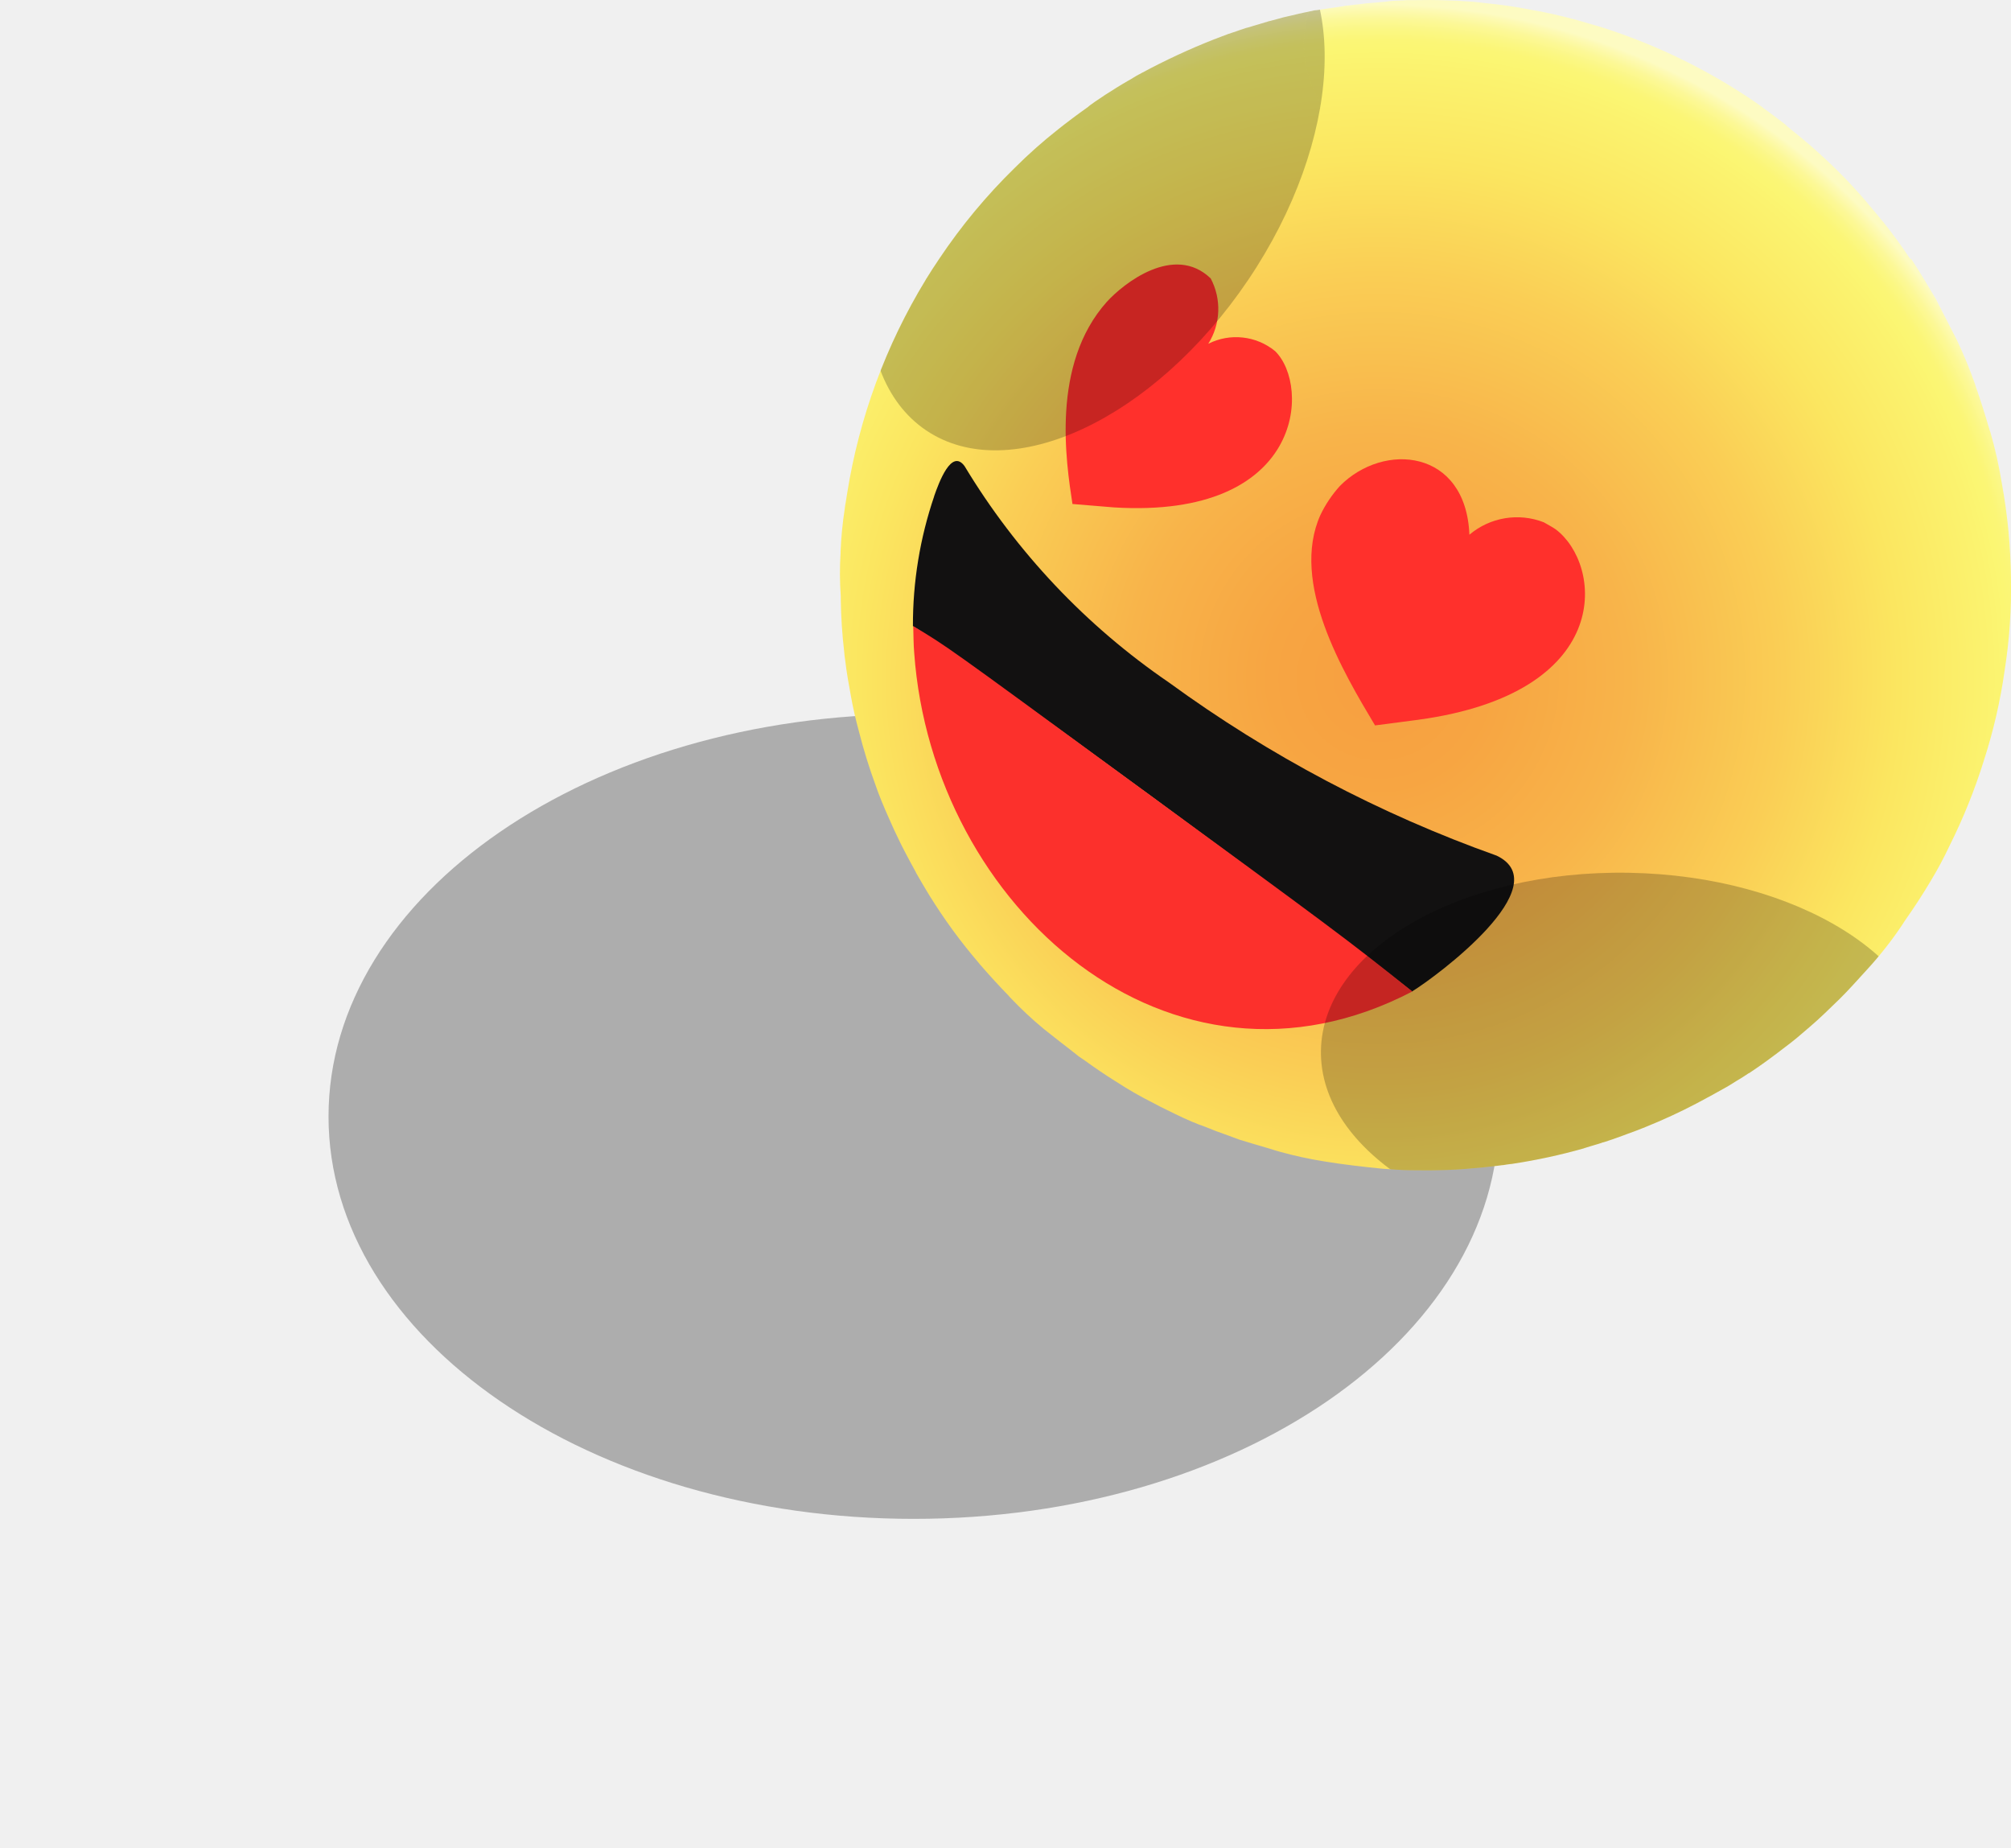
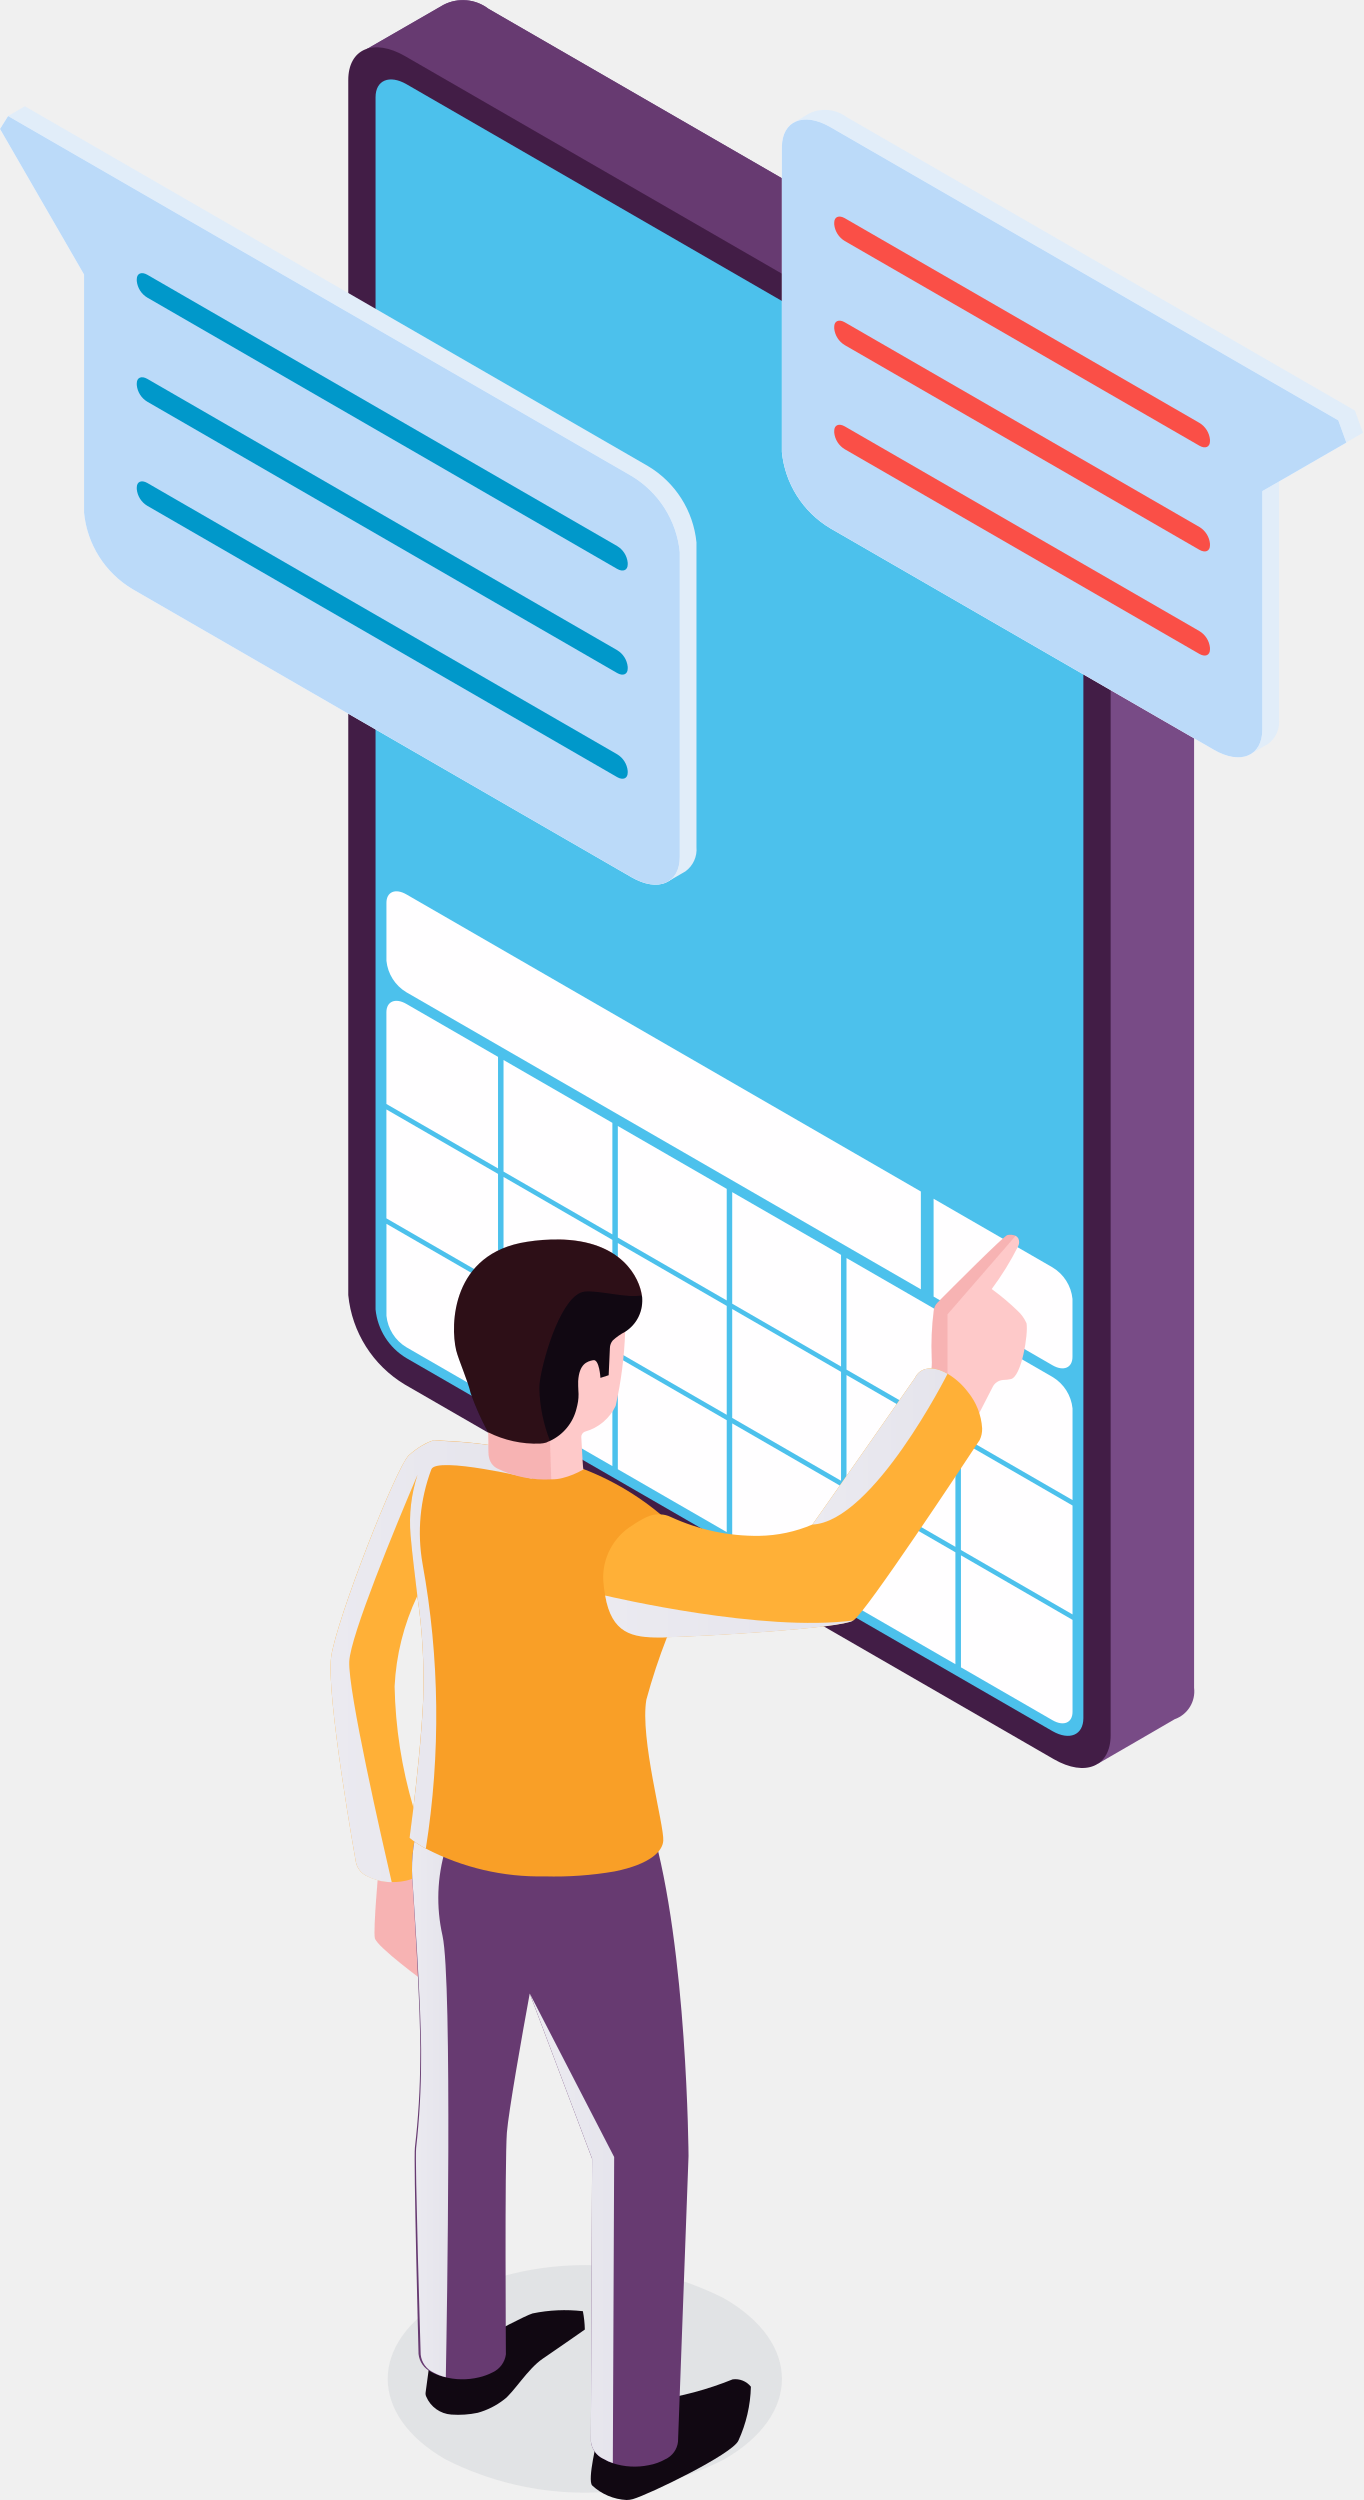
- <svg xmlns="http://www.w3.org/2000/svg" xmlns:xlink="http://www.w3.org/1999/xlink" width="82.478" height="75.758" viewBox="0 0 82.478 75.758">
+ <svg xmlns="http://www.w3.org/2000/svg" xmlns:xlink="http://www.w3.org/1999/xlink" width="69.924" height="128.243" viewBox="0 0 69.924 128.243">
  <defs>
-     <radialGradient id="radial-gradient" cx="0.471" cy="0.58" r="0.575" gradientTransform="matrix(-0.999, -0.004, -0.004, 1, 0.933, 0.001)" gradientUnits="objectBoundingBox">
-       <stop offset="0" stop-color="#f79f40" />
-       <stop offset="0.163" stop-color="#f7a542" />
-       <stop offset="0.371" stop-color="#f8b44a" />
-       <stop offset="0.601" stop-color="#face55" />
-       <stop offset="0.771" stop-color="#fbe660" />
-       <stop offset="0.91" stop-color="#fbf36f" />
-       <stop offset="0.932" stop-color="#fbf672" />
-       <stop offset="0.947" stop-color="#fbf676" />
-       <stop offset="0.962" stop-color="#fbf783" />
-       <stop offset="0.978" stop-color="#fcf897" />
-       <stop offset="0.994" stop-color="#fdfab4" />
-       <stop offset="1" stop-color="#fdfbc2" />
-     </radialGradient>
-     <clipPath id="clip-path">
-       <path id="Trazado_116496" data-name="Trazado 116496" d="M52.65,29.84v-.06c0-.11-.03-.77-.15-1.75-.01-.09-.02-.17-.03-.26-.02-.12-.04-.25-.06-.38a23.894,23.894,0,0,0-3.15-8.77c0-.01-.01-.01-.01-.02-.17-.29-.35-.57-.54-.85h0a23.353,23.353,0,0,0-3.06-3.74,20.449,20.449,0,0,0-1.77-1.6c-.39-.32-.78-.62-1.19-.91a.265.265,0,0,1-.06-.05l-.05-.04-.21-.15c-.26-.18-.55-.37-.86-.57h0c-.01-.01-.02-.01-.03-.02-.15-.09-.3-.19-.47-.28-.07-.04-.15-.09-.22-.13s-.12-.07-.19-.11a1.092,1.092,0,0,0-.15-.08,25.413,25.413,0,0,0-2.93-1.4c-.26-.11-.47-.18-.58-.23l-.18-.07-.18-.07c-.01,0-.02-.01-.03-.01l-.04-.01-.3-.1-.04-.01c-.01,0-.03-.01-.04-.01l-.2-.07a2.759,2.759,0,0,0-.27-.08l-.23-.07c-.04-.01-.09-.03-.13-.04-.01,0-.03-.01-.04-.01s-.03-.01-.05-.01a.636.636,0,0,1-.07-.02l-.26-.07-.22-.06c-.07-.02-.14-.03-.21-.05h-.01l-.13-.03-.25-.06-.18-.04a2.049,2.049,0,0,0-.24-.05c-.01,0-.03-.01-.04-.01-.06-.01-.12-.03-.18-.04l-.11-.02-.13-.03h-.02l-.04-.01c-.02,0-.05-.01-.07-.01a1.766,1.766,0,0,1-.2-.04.6.6,0,0,0-.12-.02h0a2.068,2.068,0,0,1-.22-.04l-.19-.03c-.03-.01-.07-.01-.11-.02a.985.985,0,0,0-.17-.02,1,1,0,0,0-.16-.02l-.27-.03-.25-.03c-.03,0-.05-.01-.08-.01h-.02a1.641,1.641,0,0,0-.23-.02l-.34-.03c-.08-.01-.16-.01-.23-.02-.09-.01-.17-.01-.26-.02s-.18-.01-.27-.02A.97.97,0,0,1,29.76,7h-.37c-.48-.01-.96-.01-1.45,0-.11,0-.21,0-.31.01s-.22.01-.32.02c-.07,0-.13.01-.19.01-.16.01-.31.02-.46.04-.05,0-.11.01-.16.01-.22.02-.43.04-.64.07-.1.01-.2.02-.3.04h-.01c-.02,0-.04.01-.06.01q-.24.03-.45.06c-.11.02-.23.04-.34.05-.26.04-.47.08-.61.11-.7.14-1.38.3-2.06.5-.41.11-.77.22-1.21.38a24.021,24.021,0,0,0-5.31,2.61h0c-.17.11-.33.22-.49.33a.265.265,0,0,0-.06.05c-.28.2-.56.4-.84.61a.423.423,0,0,1-.07.05l-.02.02-.02.02c-.01.01-.02.02-.03.02s-.02.01-.03.02c-.08.06-.15.12-.23.18-.15.12-.3.24-.44.36-.08.07-.16.13-.24.2-.16.14-.32.27-.46.4l-.02.02-.02.02c-.03.03-.07.06-.1.09-.75.69-1.21,1.19-1.24,1.22-.23.25-.46.51-.69.77-.16.19-.33.38-.5.59-.01.01-.02.03-.04.04l-.03.03c-.34.42-.69.89-1.08,1.46l-.01.01-.01.01c-.01.01-.01.02-.02.02-.18.26-.36.55-.54.86-.16.26-.32.52-.46.75l-.46.88c-.15.29-.29.56-.42.82a16.758,16.758,0,0,0-.76,1.82h0v.01c-.22.6-.42,1.23-.6,1.84l-.01.02a.037.037,0,0,1-.01.03,17.968,17.968,0,0,0-.5,2.13,23.506,23.506,0,0,0-.17,7.66,22.794,22.794,0,0,0,.82,3.68,23.944,23.944,0,0,0,1.38,3.51,15.311,15.311,0,0,0,.75,1.42c.32.56.68,1.11,1.06,1.66.04.07.09.13.13.2a16,16,0,0,0,1.39,1.8c.34.37.78.88,1.14,1.24s.83.82,1.22,1.15h0c.42.37.6.53.99.83q.72.585,1.47,1.08h.01c.16.11.32.22.49.32.19.12.38.24.55.34.09.05.22.13.36.21a.573.573,0,0,1,.07.04c.15.09.33.18.52.29.04.02.09.05.13.07a22.789,22.789,0,0,0,2.12,1c.18.07.42.17.7.28l.24.09.42.15.3.1.11.03c.01,0,.01,0,.02.01l.16.05a2.759,2.759,0,0,0,.27.08l.26.08c.01,0,.02,0,.02.01a22.1,22.1,0,0,0,2.96.66l.09.01c.08.01.17.03.27.04h.03l.23.03.53.06c.24.03.56.05.79.07s.49.03.74.04h.02c.13.01.25.01.37.01.33.01.77,0,1.1.01s.79-.03,1.13-.05c.72-.06,1.68-.17,2.39-.28a18.747,18.747,0,0,0,1.84-.38c.14-.04.28-.08.43-.12.43-.12.87-.25,1.24-.36l.43-.16c.35-.12.69-.25,1.03-.38l.17-.06c.4-.15.89-.38,1.32-.59.19-.09.37-.18.55-.28a15.71,15.71,0,0,0,1.56-.88c.02-.01.03-.02.05-.03.41-.26.82-.52,1.22-.81.09-.06.18-.12.26-.17l.44-.34c.12-.09.23-.18.35-.27l.66-.52a14.289,14.289,0,0,0,1.37-1.26l.03-.03.07-.07c.35-.35.74-.77,1.2-1.29a.138.138,0,0,0,.03-.04h0a20.958,20.958,0,0,0,2.02-2.71c.01-.01.01-.02.02-.03.19-.3.38-.61.57-.95v-.01h0c.08-.14.16-.29.24-.44.11-.2.22-.41.31-.59l.09-.18c.16-.32.31-.65.47-.99.21-.47.41-.94.56-1.36h0c.26-.7.5-1.44.71-2.23.13-.48.25-.96.33-1.41.1-.48.18-.98.25-1.5.02-.12.03-.23.05-.34.08-.69.14-1.41.16-2.14v-.13C52.68,31.04,52.68,30.45,52.65,29.84Z" transform="translate(-4.654 -6.992)" />
-     </clipPath>
-     <linearGradient id="linear-gradient" x1="-0.166" y1="-323.933" x2="-1.166" y2="-323.933" gradientUnits="objectBoundingBox">
-       <stop offset="0" stop-color="#19b79c" />
-       <stop offset="0.405" stop-color="#1dbb9e" />
-       <stop offset="0.825" stop-color="#2ac8a3" />
-       <stop offset="0.997" stop-color="#31cfa6" />
+     <linearGradient id="linear-gradient" y1="0.5" x2="1" y2="0.5" gradientUnits="objectBoundingBox">
+       <stop offset="0.005" stop-color="#ebeaf0" />
+       <stop offset="0.989" stop-color="#e5e4ec" />
    </linearGradient>
-     <linearGradient id="linear-gradient-2" x1="-2.106" y1="-363.238" x2="-3.08" y2="-363.238" xlink:href="#linear-gradient" />
-     <clipPath id="clip-path-2">
-       <path id="Trazado_116504" data-name="Trazado 116504" d="M4.652,29.65v-.06a15.757,15.757,0,0,1,.17-1.74,2.335,2.335,0,0,1,.04-.26c.02-.12.04-.25.06-.38a24.088,24.088,0,0,1,3.22-8.75c0-.01.01-.01.01-.02.18-.29.36-.57.55-.85h0a23.39,23.39,0,0,1,3.09-3.72,20.134,20.134,0,0,1,1.78-1.58q.585-.465,1.2-.9a.265.265,0,0,0,.06-.05l.05-.04.21-.15c.26-.18.55-.37.86-.56h0c.01-.01.02-.01.03-.02.15-.09.31-.19.47-.28a2.53,2.53,0,0,0,.22-.13c.06-.04.12-.07.19-.11.05-.03.1-.05.15-.08a27.308,27.308,0,0,1,2.95-1.37c.26-.1.47-.18.58-.22l.18-.06.18-.06c.01,0,.02-.01.03-.01l.05-.02.3-.1.04-.01c.01,0,.03-.01.04-.01l.2-.06c.08-.02.19-.06.27-.08l.23-.07a.647.647,0,0,0,.13-.04c.01,0,.03-.01.04-.01s.03-.01.05-.01a.637.637,0,0,0,.07-.02l.26-.07.22-.06c.07-.02.14-.03.21-.05h.01l.13-.03c.08-.02.18-.04.25-.06l.18-.04c.08-.02.16-.03.24-.05.01,0,.03-.01.04-.01a1.163,1.163,0,0,0,.18-.04l.11-.01.13-.02h.02l.04-.01c.02,0,.05-.01.07-.01l.2-.03c.04-.01.09-.01.13-.02h0l.22-.03.19-.03a.516.516,0,0,0,.11-.02.985.985,0,0,1,.17-.02c.06-.01.11-.01.16-.02l.27-.03.25-.03c.03,0,.05-.01.08-.01h.02c.07-.01.15-.01.23-.02l.34-.03c.08-.01.16-.01.23-.02a1.569,1.569,0,0,1,.24-.03,2.437,2.437,0,0,1,.27-.01.86.86,0,0,1,.16-.01l.15-.01h.24c.49-.01.97-.01,1.45.01.11,0,.21.01.31.01s.22.01.32.02c.07,0,.13.01.19.01.16.01.31.02.46.04.05.01.11.01.16.02.22.02.43.05.64.07.1.01.2.03.3.04h.01c.02,0,.04.01.06.01.16.02.31.05.45.07l.34.06c.26.05.47.09.6.11.69.14,1.38.31,2.06.52.41.11.76.23,1.21.39a24.178,24.178,0,0,1,5.28,2.65h0c.16.11.33.22.49.34a.265.265,0,0,1,.06.05c.28.2.56.41.83.62a.424.424,0,0,0,.07.05l.02.02.02.02.03.03c.01.01.02.01.02.02.08.06.15.12.22.18.15.12.3.24.44.36.08.07.16.14.24.2.16.14.31.28.46.41l.02.02.02.02c.03.03.07.06.1.09.75.69,1.2,1.2,1.23,1.23.23.25.46.51.68.78.16.19.32.38.49.59.01.01.02.03.04.04l.02.03c.33.42.69.89,1.07,1.47l.04.01.01.01c.01.01.01.02.02.02.17.26.36.56.54.86.16.26.31.53.45.75l.45.88c.15.29.29.56.42.82a18.431,18.431,0,0,1,.75,1.83h0v.01c.21.6.41,1.23.59,1.85l.01.02a.037.037,0,0,0,.01.03,17.59,17.59,0,0,1,.48,2.14,22.71,22.71,0,0,1,.37,3.87,21.465,21.465,0,0,1-.26,3.8,21.96,21.96,0,0,1-.85,3.68,23.286,23.286,0,0,1-1.41,3.5,15.244,15.244,0,0,1-.76,1.42c-.33.56-.69,1.11-1.07,1.65-.04.07-.09.13-.13.2a15.2,15.2,0,0,1-1.41,1.79c-.34.37-.79.88-1.15,1.23s-.84.82-1.22,1.14h0c-.43.37-.6.52-1,.82-.49.38-.98.74-1.48,1.07H41.9c-.16.11-.32.21-.49.31-.19.12-.38.24-.55.33-.09.05-.22.12-.36.2a.574.574,0,0,0-.07.04c-.15.08-.33.18-.52.28-.04.02-.09.05-.13.07a23.108,23.108,0,0,1-2.12.98c-.18.07-.42.17-.71.27l-.24.09-.42.15-.3.1-.11.03c-.01,0-.01,0-.02.01l-.16.05c-.08.02-.19.06-.27.08l-.26.08c-.01,0-.02,0-.02.01a23.962,23.962,0,0,1-2.96.64l-.09.01c-.08.01-.17.02-.27.04H31.8l-.23.03-.53.06c-.24.02-.56.05-.79.07s-.49.03-.74.04h-.02c-.13,0-.25.01-.37.01-.33.01-.77,0-1.1,0s-.79-.04-1.13-.06c-.72-.07-1.68-.18-2.39-.3a16.281,16.281,0,0,1-1.84-.4c-.14-.04-.28-.08-.43-.13-.43-.12-.87-.26-1.24-.37l-.43-.16c-.35-.12-.69-.25-1.03-.39l-.17-.06c-.4-.15-.88-.38-1.32-.6-.19-.09-.37-.18-.55-.28a15.612,15.612,0,0,1-1.55-.89.219.219,0,0,0-.05-.03c-.41-.26-.81-.53-1.21-.82-.09-.06-.17-.12-.25-.17L14,49.97c-.12-.09-.23-.18-.35-.27l-.66-.52a15.233,15.233,0,0,1-1.36-1.27l-.03-.03-.06-.07c-.34-.35-.74-.78-1.19-1.3a.138.138,0,0,1-.03-.04h0a21.889,21.889,0,0,1-2-2.73c-.01-.01-.01-.02-.02-.03-.18-.3-.37-.61-.56-.95v-.01h0c-.08-.14-.16-.29-.24-.44-.11-.21-.22-.41-.31-.59l-.09-.18c-.16-.32-.31-.65-.46-.99-.21-.47-.41-.95-.55-1.36h0a22.441,22.441,0,0,1-.69-2.23c-.13-.48-.24-.96-.32-1.41-.09-.49-.18-.98-.24-1.5-.02-.12-.03-.23-.04-.34a21.166,21.166,0,0,1-.14-2.14v-.13A13.347,13.347,0,0,1,4.652,29.65Z" transform="translate(-4.627 -6.983)" fill="url(#radial-gradient)" />
-     </clipPath>
+     <linearGradient id="linear-gradient-2" x1="0" y1="0.5" x2="1" y2="0.5" xlink:href="#linear-gradient" />
+     <linearGradient id="linear-gradient-3" x1="0" y1="0.5" x2="1" y2="0.5" xlink:href="#linear-gradient" />
+     <linearGradient id="linear-gradient-4" x1="0" y1="0.499" x2="1" y2="0.499" xlink:href="#linear-gradient" />
+     <linearGradient id="linear-gradient-5" x1="0.114" y1="0.502" x2="1.123" y2="0.502" xlink:href="#linear-gradient" />
  </defs>
-   <g id="Grupo_157926" data-name="Grupo 157926" transform="translate(13.474)">
-     <ellipse id="Elipse_4737" data-name="Elipse 4737" cx="24" cy="16.5" rx="24" ry="16.5" transform="translate(0 29.284)" fill="#0b0b0b" opacity="0.292" style="mix-blend-mode: multiply;isolation: isolate" />
-     <path id="Trazado_116493" data-name="Trazado 116493" d="M4.652,29.65v-.06a15.757,15.757,0,0,1,.17-1.74,2.335,2.335,0,0,1,.04-.26c.02-.12.04-.25.06-.38a24.088,24.088,0,0,1,3.22-8.75c0-.01.01-.01.01-.02.18-.29.36-.57.55-.85h0a23.39,23.39,0,0,1,3.09-3.72,20.134,20.134,0,0,1,1.78-1.58q.585-.465,1.2-.9a.265.265,0,0,0,.06-.05l.05-.04.21-.15c.26-.18.55-.37.86-.56h0c.01-.01.02-.01.03-.02.15-.09.31-.19.47-.28a2.53,2.53,0,0,0,.22-.13c.06-.04.12-.07.19-.11.05-.03.1-.05.15-.08a27.308,27.308,0,0,1,2.95-1.37c.26-.1.47-.18.58-.22l.18-.06.18-.06c.01,0,.02-.01.03-.01l.05-.02.3-.1.04-.01c.01,0,.03-.01.04-.01l.2-.06c.08-.02.19-.06.27-.08l.23-.07a.647.647,0,0,0,.13-.04c.01,0,.03-.01.04-.01s.03-.01.05-.01a.637.637,0,0,0,.07-.02l.26-.07.22-.06c.07-.02.14-.03.21-.05h.01l.13-.03c.08-.02.18-.04.25-.06l.18-.04c.08-.02.16-.03.24-.05.01,0,.03-.01.04-.01a1.163,1.163,0,0,0,.18-.04l.11-.01.13-.02h.02l.04-.01c.02,0,.05-.01.07-.01l.2-.03c.04-.01.09-.01.13-.02h0l.22-.03.19-.03a.516.516,0,0,0,.11-.02.985.985,0,0,1,.17-.02c.06-.01.11-.01.16-.02l.27-.03.25-.03c.03,0,.05-.01.08-.01h.02c.07-.01.15-.01.23-.02l.34-.03c.08-.01.16-.01.23-.02a1.569,1.569,0,0,1,.24-.03,2.437,2.437,0,0,1,.27-.01.86.86,0,0,1,.16-.01l.15-.01h.24c.49-.01.97-.01,1.45.01.11,0,.21.01.31.01s.22.01.32.02c.07,0,.13.01.19.01.16.01.31.02.46.04.05.01.11.01.16.02.22.02.43.05.64.07.1.01.2.03.3.04h.01c.02,0,.04.01.06.01.16.02.31.05.45.07l.34.06c.26.05.47.09.6.11.69.14,1.38.31,2.06.52.41.11.76.23,1.21.39a24.178,24.178,0,0,1,5.28,2.65h0c.16.11.33.22.49.34a.265.265,0,0,1,.06.05c.28.2.56.41.83.62a.424.424,0,0,0,.07.05l.02.02.02.02.03.03c.01.01.02.01.02.02.08.06.15.12.22.18.15.12.3.24.44.36.08.07.16.14.24.2.16.14.31.28.46.41l.02.02.02.02c.03.03.07.06.1.09.75.69,1.2,1.2,1.23,1.23.23.25.46.51.68.78.16.19.32.38.49.59.01.01.02.03.04.04l.02.03c.33.42.69.89,1.07,1.47l.04.01.01.01c.01.01.01.02.02.02.17.26.36.56.54.86.16.26.31.53.45.75l.45.88c.15.29.29.56.42.82a18.431,18.431,0,0,1,.75,1.83h0v.01c.21.6.41,1.23.59,1.85l.01.02a.037.037,0,0,0,.01.03,17.59,17.59,0,0,1,.48,2.14,22.71,22.71,0,0,1,.37,3.87,21.465,21.465,0,0,1-.26,3.8,21.96,21.96,0,0,1-.85,3.68,23.286,23.286,0,0,1-1.41,3.5,15.244,15.244,0,0,1-.76,1.42c-.33.56-.69,1.11-1.07,1.65-.04.07-.09.13-.13.2a15.2,15.2,0,0,1-1.41,1.79c-.34.37-.79.88-1.15,1.23s-.84.82-1.22,1.14h0c-.43.37-.6.52-1,.82-.49.38-.98.74-1.48,1.07H41.9c-.16.11-.32.21-.49.31-.19.12-.38.24-.55.33-.09.05-.22.12-.36.2a.574.574,0,0,0-.07.04c-.15.08-.33.18-.52.28-.04.02-.09.05-.13.07a23.108,23.108,0,0,1-2.12.98c-.18.07-.42.17-.71.27l-.24.09-.42.15-.3.1-.11.03c-.01,0-.01,0-.02.01l-.16.05c-.08.02-.19.06-.27.08l-.26.08c-.01,0-.02,0-.02.01a23.962,23.962,0,0,1-2.96.64l-.09.01c-.08.01-.17.02-.27.04H31.8l-.23.03-.53.06c-.24.02-.56.05-.79.07s-.49.03-.74.04h-.02c-.13,0-.25.01-.37.01-.33.01-.77,0-1.1,0s-.79-.04-1.13-.06c-.72-.07-1.68-.18-2.39-.3a16.281,16.281,0,0,1-1.84-.4c-.14-.04-.28-.08-.43-.13-.43-.12-.87-.26-1.24-.37l-.43-.16c-.35-.12-.69-.25-1.03-.39l-.17-.06c-.4-.15-.88-.38-1.32-.6-.19-.09-.37-.18-.55-.28a15.612,15.612,0,0,1-1.55-.89.219.219,0,0,0-.05-.03c-.41-.26-.81-.53-1.21-.82-.09-.06-.17-.12-.25-.17L14,49.97c-.12-.09-.23-.18-.35-.27l-.66-.52a15.233,15.233,0,0,1-1.36-1.27l-.03-.03-.06-.07c-.34-.35-.74-.78-1.19-1.3a.138.138,0,0,1-.03-.04h0a21.889,21.889,0,0,1-2-2.73c-.01-.01-.01-.02-.02-.03-.18-.3-.37-.61-.56-.95v-.01h0c-.08-.14-.16-.29-.24-.44-.11-.21-.22-.41-.31-.59l-.09-.18c-.16-.32-.31-.65-.46-.99-.21-.47-.41-.95-.55-1.36h0a22.441,22.441,0,0,1-.69-2.23c-.13-.48-.24-.96-.32-1.41-.09-.49-.18-.98-.24-1.5-.02-.12-.03-.23-.04-.34a21.166,21.166,0,0,1-.14-2.14v-.13A13.347,13.347,0,0,1,4.652,29.65Z" transform="translate(16.349 -6.983)" fill="url(#radial-gradient)" />
-     <g id="Grupo_86225" data-name="Grupo 86225" transform="translate(20.955 0.009)" clip-path="url(#clip-path)">
-       <path id="Trazado_116494" data-name="Trazado 116494" d="M50.67,21.64a4.37,4.37,0,0,1,.18-.46C50.8,21.33,50.74,21.48,50.67,21.64Z" transform="translate(-48.844 -6.992)" fill="url(#linear-gradient)" />
-       <path id="Trazado_116495" data-name="Trazado 116495" d="M4.7,34.92c.03-.14.05-.28.08-.41C4.75,34.65,4.73,34.79,4.7,34.92Z" transform="translate(43.196 -6.992)" fill="url(#linear-gradient-2)" />
+   <g id="Grupo_1106034" data-name="Grupo 1106034" transform="translate(-473.299 -406.221)">
+     <g id="Grupo_1105927" data-name="Grupo 1105927" transform="translate(493.183 522.413)" opacity="0.1">
+       <path id="Trazado_891220" data-name="Trazado 891220" d="M517.824,567.22c3.95,2.28,3.95,5.978,0,8.258a15.81,15.81,0,0,1-14.3,0c-3.95-2.28-3.95-5.978,0-8.258A15.81,15.81,0,0,1,517.824,567.22Z" transform="translate(-500.558 -565.51)" fill="#607080" />
    </g>
-     <path id="Trazado_116497" data-name="Trazado 116497" d="M25.873,27.33A16.375,16.375,0,0,0,25,32.66c2.26,1.39,16.97,12.2,20.47,14.98,1.03-.63,6.02-4.35,3.47-5.57a52.925,52.925,0,0,1-13.44-7.1,28.664,28.664,0,0,1-8.38-8.87c-.54-.75-1.06.69-1.25,1.23" transform="translate(-1.032 -6.983)" fill="#121111" />
-     <path id="Trazado_116499" data-name="Trazado 116499" d="M29.22,33.76c.75,10.43,10.52,19.05,20.43,13.88-2.65-2.12-3.33-2.62-11.66-8.71-7.45-5.46-7.45-5.46-8.81-6.27.01.33.01.77.04,1.1" transform="translate(-5.199 -6.983)" fill="#fc302c" />
-     <g id="Grupo_86231" data-name="Grupo 86231" transform="translate(40.307 18.833)">
-       <path id="Trazado_116501" data-name="Trazado 116501" d="M22.473,28.1c-1.25,2.78.93,6.44,2.24,8.63.65-.09,1.52-.19,2.17-.29,7.67-1.22,7.14-6.32,5.24-7.75-.14-.1-.34-.2-.49-.29a3.024,3.024,0,0,0-3.05.51c-.14-3.51-3.51-3.82-5.31-2a4.969,4.969,0,0,0-.8,1.19" transform="translate(-22.099 -25.816)" fill="#ff302c" />
-     </g>
-     <g id="Grupo_86232" data-name="Grupo 86232" transform="translate(30.232 10.846)">
-       <path id="Trazado_116503" data-name="Trazado 116503" d="M35.806,19.36c-2.3,2.57-1.67,6.58-1.41,8.29.51.04,1.19.1,1.7.14,7.78.48,8.08-4.98,6.61-6.41a2.529,2.529,0,0,0-2.74-.3,2.679,2.679,0,0,0,.1-2.68c-1.5-1.44-3.58.21-4.26.96" transform="translate(-34.117 -17.829)" fill="#ff302c" />
-     </g>
-     <g id="Enmascarar_grupo_59" data-name="Enmascarar grupo 59" transform="translate(20.976 0)" clip-path="url(#clip-path-2)">
-       <g id="Grupo_86233" data-name="Grupo 86233" transform="translate(-2.683 -7.272)" opacity="0.561" style="mix-blend-mode: multiply;isolation: isolate">
-         <g id="Grupo_86230" data-name="Grupo 86230" transform="translate(0)">
-           <ellipse id="Elipse_4734" data-name="Elipse 4734" cx="12.5" cy="7.5" rx="12.5" ry="7.5" transform="translate(21.707 1.557)" fill="#fff" opacity="0.743" />
-           <ellipse id="Elipse_4735" data-name="Elipse 4735" cx="12.5" cy="7.5" rx="12.5" ry="7.5" transform="translate(26.415 8.388) rotate(124)" opacity="0.387" />
-           <ellipse id="Elipse_4736" data-name="Elipse 4736" cx="12.5" cy="7.5" rx="12.5" ry="7.5" transform="matrix(-1, -0.017, 0.017, -1, 47.282, 58.274)" opacity="0.387" />
+     <g id="Grupo_1105941" data-name="Grupo 1105941" transform="translate(473.299 406.221)">
+       <g id="Grupo_1105930" data-name="Grupo 1105930" transform="translate(17.865)">
+         <path id="Trazado_891221" data-name="Trazado 891221" d="M541.54,430.479V492.8a1.514,1.514,0,0,1-1,1.614c0,.007-3.919,2.272-3.919,2.272l-2.153-5.048-29.129-16.819a6.038,6.038,0,0,1-2.916-4.6V416.476l-3.3-7.752,3.919-2.258a2.161,2.161,0,0,1,2.3.206l33.281,19.218A6.034,6.034,0,0,1,541.54,430.479Z" transform="translate(-498.152 -406.221)" fill="#784b86" />
+         <path id="Trazado_891222" data-name="Trazado 891222" d="M538.624,425.89l-4.278,2.425L514.676,427.1l-12.25-10.23v-.392l-3.3-7.753,3.919-2.258a2.161,2.161,0,0,1,2.3.206Z" transform="translate(-498.152 -406.221)" fill="#673a71" />
+         <path id="Trazado_891223" data-name="Trazado 891223" d="M497.791,473.555V411.23c0-1.608,1.3-2.159,2.912-1.231l33.284,19.216a6.039,6.039,0,0,1,2.912,4.593v62.325c0,1.608-1.3,2.159-2.912,1.231L500.7,478.149A6.04,6.04,0,0,1,497.791,473.555Z" transform="translate(-497.791 -407.121)" fill="#421d46" />
+         <path id="Trazado_891224" data-name="Trazado 891224" d="M534.435,431.185,501.294,412.05c-.875-.5-1.584-.205-1.584.67V474.9a3.285,3.285,0,0,0,1.584,2.5l33.141,19.135c.875.5,1.584.2,1.584-.67V433.682A3.284,3.284,0,0,0,534.435,431.185Z" transform="translate(-498.31 -407.732)" fill="#4cc1ec" />
+         <g id="Grupo_1105929" data-name="Grupo 1105929" transform="translate(1.959 45.722)">
+           <path id="Trazado_891225" data-name="Trazado 891225" d="M506.2,479.477V485.2l-5.726-3.306v-4.7c0-.565.459-.759,1.024-.433Z" transform="translate(-500.477 -470.985)" fill="#fffeff" />
+           <path id="Trazado_891226" data-name="Trazado 891226" d="M514.294,483.988v5.723l-5.583-3.223v-5.723Z" transform="translate(-502.705 -472.111)" fill="#fffeff" />
+           <path id="Trazado_891227" data-name="Trazado 891227" d="M522.335,488.631v5.723l-5.586-3.225v-5.723Z" transform="translate(-504.88 -473.367)" fill="#fffeff" />
+           <path id="Trazado_891228" data-name="Trazado 891228" d="M530.374,493.272V499l-5.583-3.223v-5.723Z" transform="translate(-507.055 -474.623)" fill="#fffeff" />
+           <path id="Trazado_891229" data-name="Trazado 891229" d="M538.415,497.915v5.723l-5.586-3.225V494.69Z" transform="translate(-509.23 -475.878)" fill="#fffeff" />
+           <path id="Trazado_891230" data-name="Trazado 891230" d="M546.6,503.663v4.7l-5.726-3.306v-5.723l4.7,2.714A2.127,2.127,0,0,1,546.6,503.663Z" transform="translate(-511.406 -477.135)" fill="#fffeff" />
+           <path id="Trazado_891231" data-name="Trazado 891231" d="M546.6,510.869v5.586l-5.726-3.306v-5.587Z" transform="translate(-511.406 -479.361)" fill="#fffeff" />
+           <path id="Trazado_891232" data-name="Trazado 891232" d="M546.6,518.91v4.716c0,.565-.459.759-1.024.433l-4.7-2.714V515.6Z" transform="translate(-511.406 -481.537)" fill="#fffeff" />
+           <path id="Trazado_891233" data-name="Trazado 891233" d="M538.415,514.187v5.74l-5.586-3.225v-5.741Z" transform="translate(-509.23 -480.281)" fill="#fffeff" />
+           <path id="Trazado_891234" data-name="Trazado 891234" d="M530.374,509.544v5.74l-5.583-3.223V506.32Z" transform="translate(-507.055 -479.025)" fill="#fffeff" />
+           <path id="Trazado_891235" data-name="Trazado 891235" d="M522.335,504.9v5.74l-5.586-3.225v-5.741Z" transform="translate(-504.88 -477.769)" fill="#fffeff" />
+           <path id="Trazado_891236" data-name="Trazado 891236" d="M514.294,500.26V506l-5.583-3.223v-5.74Z" transform="translate(-502.705 -476.514)" fill="#fffeff" />
+           <path id="Trazado_891237" data-name="Trazado 891237" d="M506.2,495.589v5.74l-4.7-2.714A2.126,2.126,0,0,1,500.477,497v-4.716Z" transform="translate(-500.477 -475.227)" fill="#fffeff" />
+           <g id="Grupo_1105928" data-name="Grupo 1105928" transform="translate(0.001)">
+             <path id="Trazado_891238" data-name="Trazado 891238" d="M501.5,469.059c-.565-.326-1.024-.132-1.024.433v2.972a2.125,2.125,0,0,0,1.024,1.616l26.391,15.237V484.3Z" transform="translate(-500.478 -468.901)" fill="#fffeff" />
+             <path id="Trazado_891239" data-name="Trazado 891239" d="M545.053,494.043a2.125,2.125,0,0,1,1.024,1.616v2.972c0,.565-.459.759-1.024.433l-6.1-3.523v-5.02Z" transform="translate(-510.887 -474.751)" fill="#fffeff" />
+           </g>
+           <path id="Trazado_891240" data-name="Trazado 891240" d="M506.2,487.547v5.587l-5.726-3.307v-5.586Z" transform="translate(-500.477 -473.051)" fill="#fffeff" />
+           <path id="Trazado_891241" data-name="Trazado 891241" d="M514.294,492.218V497.8l-5.583-3.223v-5.586Z" transform="translate(-502.705 -474.338)" fill="#fffeff" />
+           <path id="Trazado_891242" data-name="Trazado 891242" d="M522.335,496.861v5.586l-5.586-3.225v-5.586Z" transform="translate(-504.88 -475.593)" fill="#fffeff" />
+           <path id="Trazado_891243" data-name="Trazado 891243" d="M530.374,501.5v5.586l-5.583-3.223v-5.586Z" transform="translate(-507.055 -476.85)" fill="#fffeff" />
+           <path id="Trazado_891244" data-name="Trazado 891244" d="M538.415,506.145v5.586l-5.586-3.225v-5.587Z" transform="translate(-509.23 -478.105)" fill="#fffeff" />
+         </g>
+       </g>
+       <g id="Grupo_1105932" data-name="Grupo 1105932" transform="translate(40.107 5.629)">
+         <path id="Trazado_891245" data-name="Trazado 891245" d="M529.012,414.645l.9-.533a1.882,1.882,0,0,1,1.9.209l26.065,15.049.412,1.141L553.985,433v12.223a1.389,1.389,0,0,1-.576,1.255l-.8.461.023-.29a2.639,2.639,0,0,1-1.131-.378L531.818,434.9a5.143,5.143,0,0,1-2.479-3.911V415.369a2.243,2.243,0,0,1,.023-.3Z" transform="translate(-528.48 -413.938)" fill="#e1edf9" />
+         <path id="Trazado_891246" data-name="Trazado 891246" d="M557.24,431.2l-4.311,2.489v12.223c0,1.369-1.11,1.838-2.479,1.047l-19.688-11.367a5.143,5.143,0,0,1-2.479-3.911V416.058c0-1.369,1.11-1.838,2.479-1.048l26.065,15.049Z" transform="translate(-528.282 -414.124)" fill="#fffeff" />
+         <path id="Trazado_891247" data-name="Trazado 891247" d="M557.24,431.2l-4.311,2.489v12.223c0,1.369-1.11,1.838-2.479,1.047l-19.688-11.367a5.143,5.143,0,0,1-2.479-3.911V416.058c0-1.369,1.11-1.838,2.479-1.048l26.065,15.049Z" transform="translate(-528.282 -414.124)" fill="#bbdaf9" />
+         <g id="Grupo_1105931" data-name="Grupo 1105931" transform="translate(2.686 5.48)">
+           <path id="Trazado_891248" data-name="Trazado 891248" d="M532.506,422.705l18.191,10.5c.3.173.542.07.542-.229v-.087a1.125,1.125,0,0,0-.542-.855l-18.191-10.5c-.3-.173-.542-.07-.542.229v.088A1.125,1.125,0,0,0,532.506,422.705Z" transform="translate(-531.964 -421.45)" fill="#fa4f47" />
+           <path id="Trazado_891249" data-name="Trazado 891249" d="M532.506,430.026l18.191,10.5c.3.173.542.07.542-.229v-.087a1.125,1.125,0,0,0-.542-.855l-18.191-10.5c-.3-.173-.542-.07-.542.229v.088A1.124,1.124,0,0,0,532.506,430.026Z" transform="translate(-531.964 -423.431)" fill="#fa4f47" />
+           <path id="Trazado_891250" data-name="Trazado 891250" d="M532.506,437.348l18.191,10.5c.3.173.542.07.542-.229v-.088a1.125,1.125,0,0,0-.542-.855l-18.191-10.5c-.3-.173-.542-.07-.542.229v.088A1.125,1.125,0,0,0,532.506,437.348Z" transform="translate(-531.964 -425.412)" fill="#fa4f47" />
+         </g>
+       </g>
+       <g id="Grupo_1105934" data-name="Grupo 1105934" transform="translate(0 5.453)">
+         <path id="Trazado_891251" data-name="Trazado 891251" d="M473.865,414.194l.862-.5L506.7,432.157a5.143,5.143,0,0,1,2.479,3.911v15.624a1.393,1.393,0,0,1-.568,1.252l-.865.5-.348-.4a3.063,3.063,0,0,1-.7-.3l-25.6-14.78a5.143,5.143,0,0,1-2.479-3.911V421.827l-3.695-6.4Z" transform="translate(-473.452 -413.696)" fill="#e1edf9" />
+         <path id="Trazado_891252" data-name="Trazado 891252" d="M473.3,415.044l4.311,7.467v12.223a5.143,5.143,0,0,0,2.479,3.911l25.6,14.78c1.369.791,2.479.322,2.479-1.047V436.752a5.142,5.142,0,0,0-2.479-3.91l-31.977-18.462Z" transform="translate(-473.299 -413.881)" fill="#fffeff" />
+         <path id="Trazado_891253" data-name="Trazado 891253" d="M473.3,415.044l4.311,7.467v12.223a5.143,5.143,0,0,0,2.479,3.911l25.6,14.78c1.369.791,2.479.322,2.479-1.047V436.752a5.142,5.142,0,0,0-2.479-3.91l-31.977-18.462Z" transform="translate(-473.299 -413.881)" fill="#bbdaf9" />
+         <g id="Grupo_1105933" data-name="Grupo 1105933" transform="translate(7.016 8.559)">
+           <path id="Trazado_891254" data-name="Trazado 891254" d="M483.459,426.684l24.1,13.916c.3.173.542.07.542-.229v-.088a1.125,1.125,0,0,0-.542-.855l-24.1-13.916c-.3-.173-.542-.07-.542.229v.088A1.123,1.123,0,0,0,483.459,426.684Z" transform="translate(-482.917 -425.429)" fill="#0098ca" />
+           <path id="Trazado_891255" data-name="Trazado 891255" d="M483.459,434.006l24.1,13.916c.3.173.542.07.542-.229v-.088a1.125,1.125,0,0,0-.542-.855l-24.1-13.916c-.3-.173-.542-.07-.542.229v.088A1.123,1.123,0,0,0,483.459,434.006Z" transform="translate(-482.917 -427.41)" fill="#0098ca" />
+           <path id="Trazado_891256" data-name="Trazado 891256" d="M483.459,441.327l24.1,13.916c.3.173.542.07.542-.229v-.088a1.125,1.125,0,0,0-.542-.855l-24.1-13.916c-.3-.173-.542-.07-.542.229v.087A1.122,1.122,0,0,0,483.459,441.327Z" transform="translate(-482.917 -429.391)" fill="#0098ca" />
+         </g>
+       </g>
+       <g id="Grupo_1105940" data-name="Grupo 1105940" transform="translate(16.955 63.333)">
+         <g id="Grupo_1105939" data-name="Grupo 1105939">
+           <path id="Trazado_891257" data-name="Trazado 891257" d="M542.752,500.458a1.82,1.82,0,0,1-.37.042.647.647,0,0,0-.549.36l-1.406,2.737-.285.56-1.2-2.251-.539-1a2.884,2.884,0,0,0,.306-1.511,14.415,14.415,0,0,1,.106-2.473.637.637,0,0,1,.2-.4c.7-.708,3.413-3.424,3.572-3.455a.716.716,0,0,1,.433.042.377.377,0,0,1,.127.127.448.448,0,0,1,0,.391,14.717,14.717,0,0,1-1.363,2.209l.042.031a12.367,12.367,0,0,1,1.289,1.088,1.887,1.887,0,0,1,.454.634C543.672,498.122,543.312,500.373,542.752,500.458Z" transform="translate(-507.867 -493.045)" fill="#fec9c9" />
+           <g id="Grupo_1105935" data-name="Grupo 1105935" transform="translate(30.531)" opacity="0.15">
+             <path id="Trazado_891258" data-name="Trazado 891258" d="M543.016,493.1l-3.5,4.037V501.7l-.581.2-.539-1a2.884,2.884,0,0,0,.306-1.511,14.415,14.415,0,0,1,.106-2.473.638.638,0,0,1,.2-.4c.7-.708,3.413-3.424,3.572-3.455A.716.716,0,0,1,543.016,493.1Z" transform="translate(-538.398 -493.045)" fill="#cf3838" />
+           </g>
+           <path id="Trazado_891259" data-name="Trazado 891259" d="M514.917,578.981a2.788,2.788,0,0,0,1.76.745,1.168,1.168,0,0,0,.321-.044c.816-.233,5.1-2.3,5.418-3a7.047,7.047,0,0,0,.642-2.768,1.024,1.024,0,0,0-.934-.377,16.981,16.981,0,0,1-4.019,1.077,1.44,1.44,0,0,0-.657.155,8.994,8.994,0,0,0-2.258,1.8S514.651,578.7,514.917,578.981Z" transform="translate(-501.494 -514.816)" fill="#110812" />
+           <path id="Trazado_891260" data-name="Trazado 891260" d="M503.227,572.9a.371.371,0,0,0,.034.21,1.508,1.508,0,0,0,1.288.919,4.889,4.889,0,0,0,1.355-.092,3.9,3.9,0,0,0,1.343-.675c.487-.351,1.217-1.579,1.989-2.1s2.159-1.495,2.159-1.495a5.472,5.472,0,0,0-.1-.941,8.153,8.153,0,0,0-2.583.115c-.369.111-1.993.974-2.491,1.244l-.147.077-2.6.915Z" transform="translate(-498.35 -513.501)" fill="#110812" />
+           <path id="Trazado_891261" data-name="Trazado 891261" d="M499.654,540.978c.088.443,2.6,2.277,2.6,2.277l.229-.472.742-1.517-1.712-4.432-1.3.218-.365.369S499.562,540.532,499.654,540.978Z" transform="translate(-497.38 -504.892)" fill="#fec9c9" />
+           <g id="Grupo_1105936" data-name="Grupo 1105936" transform="translate(2.256 31.942)" opacity="0.15">
+             <path id="Trazado_891262" data-name="Trazado 891262" d="M499.654,540.978c.088.443,2.6,2.277,2.6,2.277l.229-.472.742-1.517-1.712-4.432-1.3.218-.365.369S499.562,540.532,499.654,540.978Z" transform="translate(-499.636 -536.834)" fill="#cf3838" />
+           </g>
+           <path id="Trazado_891263" data-name="Trazado 891263" d="M500.993,515.5a12.174,12.174,0,0,0-1.163,4.639,23.484,23.484,0,0,0,.961,6.2c.243.888.476,1.649.634,2.113.032.127.074.233.095.317a.6.6,0,0,1,.074.222.3.3,0,0,1,.01.095.923.923,0,0,1-.549.772,2.393,2.393,0,0,1-.634.243,3.056,3.056,0,0,1-2.029-.244,1.011,1.011,0,0,1-.549-.708s-1.543-8.6-1.268-10.535,3.35-9.764,3.984-10.335a4.01,4.01,0,0,1,.687-.507,2.622,2.622,0,0,1,.56-.254c.01-.01.01,6.531.01,6.531A10.09,10.09,0,0,0,500.993,515.5Z" transform="translate(-496.543 -496.962)" fill="#ffb037" />
+           <path id="Trazado_891264" data-name="Trazado 891264" d="M516.451,550.939l-.54,14.655a1.118,1.118,0,0,1-.659.906,2.626,2.626,0,0,1-.836.3,3.641,3.641,0,0,1-1.849-.1,2.385,2.385,0,0,1-.475-.214,1.12,1.12,0,0,1-.651-.912l.063-14.487-3.2-8.478c-.4,2.175-1.083,6.04-1.172,7.138-.112,1.574-.05,11.371-.05,11.371a1.185,1.185,0,0,1-.67.916,2.957,2.957,0,0,1-.709.261,3.655,3.655,0,0,1-1.818-.029,2.4,2.4,0,0,1-.633-.246,1.148,1.148,0,0,1-.651-.922s-.263-10.051-.186-10.6a40.984,40.984,0,0,0,.273-4.532c.053-2.483-.414-9.322-.414-9.322a8.3,8.3,0,0,1,.436-3.105c.2-.7.4-1.193.4-1.193l9.135,1.382,2.323.348C516.391,540.308,516.451,550.939,516.451,550.939Z" transform="translate(-498.086 -503.677)" fill="#673a71" />
+           <path id="Trazado_891265" data-name="Trazado 891265" d="M504,562.743a2.4,2.4,0,0,1-.634-.243,1.146,1.146,0,0,1-.655-.919s-.306-10.05-.233-10.6a40.866,40.866,0,0,0,.254-4.533c.042-2.483-.454-9.32-.454-9.32a8.307,8.307,0,0,1,.422-3.107l1.289,1.606a8.766,8.766,0,0,0-.158,4.47C504.342,542.422,504.056,559.826,504,562.743Z" transform="translate(-498.086 -504.131)" fill="url(#linear-gradient)" />
+           <path id="Trazado_891266" data-name="Trazado 891266" d="M515.63,516.472c-.095.391-.211.771-.327,1.141a31.448,31.448,0,0,0-1.057,3.2c-.339,1.976.919,6.457.867,7.238-.032.528-.645,1.2-2.5,1.575a18.122,18.122,0,0,1-3.582.254,12.625,12.625,0,0,1-6.1-1.427,4.979,4.979,0,0,1-.835-.549s.085-.624.2-1.564c.169-1.437.412-3.625.5-5.527a29.437,29.437,0,0,0-.3-5.315c-.116-1.015-.254-2.04-.349-3.128a8.071,8.071,0,0,1,.993-4.576c.095-.158.158-.254.169-.275a2.88,2.88,0,0,1,.422.01,23.713,23.713,0,0,1,3.477.391,19.281,19.281,0,0,1,2.832.729,14.018,14.018,0,0,1,4.935,2.663,4.551,4.551,0,0,1,.729,1.374A6.971,6.971,0,0,1,515.63,516.472Z" transform="translate(-498.044 -496.96)" fill="#f99f27" />
+           <path id="Trazado_891267" data-name="Trazado 891267" d="M535.156,505.529a1.274,1.274,0,0,1-.127.6c-.031.042-.052.085-.085.127-.687,1.046-5.749,8.707-6.383,9.119s-7.44.813-9.574.867c-.148.011-.275.011-.37.011-1.416,0-2.462-.2-2.8-2.156a6.523,6.523,0,0,1-.095-.74,3.134,3.134,0,0,1,1.511-2.864,5.031,5.031,0,0,1,.708-.412,1.409,1.409,0,0,1,.719-.137,1.28,1.28,0,0,1,.518.127,10.494,10.494,0,0,0,4.544.972,7.213,7.213,0,0,0,2.727-.581c.021-.011,5.262-7.524,5.262-7.524.254-.539.909-.655,1.67-.212a3.666,3.666,0,0,1,1.046.94A3.257,3.257,0,0,1,535.156,505.529Z" transform="translate(-501.73 -495.591)" fill="#ffb037" />
+           <g id="Grupo_1105937" data-name="Grupo 1105937" transform="translate(10.737 0.248)" opacity="0.25">
+             <path id="Trazado_891268" data-name="Trazado 891268" d="M511.262,503.855a1.261,1.261,0,0,0,.328-.055c.037-.015.107-.044.192-.085a2.457,2.457,0,0,0,1.362-1.653l.041-.17a2.494,2.494,0,0,0,.055-.775,3.7,3.7,0,0,1-.007-.457c.045-.893.454-1.022.764-1.081s.369.9.369.9l.428-.136.063-1.387a.61.61,0,0,1,.144-.391c.336-.384,1.517-.631,1.513-2.115,0-.675-.72-3.034-4.307-3.07,1.133.586,3.126,1.834,2.151,3.011a7.841,7.841,0,0,0-1.672,4.823A3.083,3.083,0,0,1,511.262,503.855Z" transform="translate(-511.262 -493.384)" fill="#bd221e" />
+           </g>
+           <path id="Trazado_891269" data-name="Trazado 891269" d="M502.229,507.538a3.106,3.106,0,0,0-.411-.029,3.269,3.269,0,0,0-.565.264,3.855,3.855,0,0,0-.693.508c-.634.57-3.709,8.411-3.984,10.335s1.268,10.535,1.268,10.535a1.016,1.016,0,0,0,.549.708,2.842,2.842,0,0,0,1.289.317c-.486-2.113-2.251-9.817-2.177-11.328.063-1.323,2.353-6.873,3.5-9.57a7.9,7.9,0,0,0-.357,3.092c.095,1.088.233,2.113.349,3.128a29.447,29.447,0,0,1,.3,5.315c-.085,1.9-.328,4.09-.5,5.527-.116.94-.2,1.564-.2,1.564a4.979,4.979,0,0,0,.835.549,43.569,43.569,0,0,0-.169-14.614,9.236,9.236,0,0,1,.451-4.837c.246-.7,5.165.475,5.165.475l-1.166-1.56A23.971,23.971,0,0,0,502.229,507.538Z" transform="translate(-496.543 -496.958)" fill="url(#linear-gradient-2)" />
+           <path id="Trazado_891270" data-name="Trazado 891270" d="M537.363,502.729s-3.815,7.588-6.932,7.735c.021-.011,5.262-7.524,5.262-7.524C535.946,502.4,536.6,502.284,537.363,502.729Z" transform="translate(-505.712 -495.591)" fill="url(#linear-gradient-3)" />
+           <path id="Trazado_891271" data-name="Trazado 891271" d="M528.6,519.7c-.634.412-7.439.813-9.574.867-.148.011-.275.011-.37.011-1.416,0-2.462-.2-2.8-2.155C516.195,518.5,523.941,520.32,528.6,519.7Z" transform="translate(-501.769 -499.91)" fill="url(#linear-gradient-4)" />
+           <path id="Trazado_891272" data-name="Trazado 891272" d="M514.884,554.8l-.069,15.7a2.388,2.388,0,0,1-.475-.214,1.119,1.119,0,0,1-.651-.912l.064-14.487-3.2-8.478Z" transform="translate(-500.334 -507.484)" fill="url(#linear-gradient-5)" />
+           <path id="Trazado_891273" data-name="Trazado 891273" d="M514.666,499.529c0,.01,0,.095-.01.243a20.663,20.663,0,0,1-.486,3.8,2.476,2.476,0,0,1-1.564,1.321.286.286,0,0,0-.2.285c.053,1.046.085,1.575.106,1.659a4.1,4.1,0,0,1-1.088.443,2.108,2.108,0,0,1-.518.063h-.042a5.6,5.6,0,0,1-2.727-.539.8.8,0,0,1-.476-.7c0,.095-.01.179-.021-.222,0-.328,0-.666-.01-.961,0-.063,1.205-1.088,2.621-2.23,1.163-.93,2.463-1.944,3.35-2.568.052-.042.116-.085.158-.116a6.963,6.963,0,0,1,.729-.465C514.613,499.486,514.677,499.476,514.666,499.529Z" transform="translate(-499.542 -494.79)" fill="#fec9c9" />
+           <path id="Trazado_891274" data-name="Trazado 891274" d="M514.883,496.449a1.893,1.893,0,0,1-.877,1.67,3.024,3.024,0,0,0-.634.443.623.623,0,0,0-.148.391l-.063,1.395-.423.137s-.052-.972-.37-.909-.718.19-.772,1.078c0,.179,0,.327.01.465a2.4,2.4,0,0,1-.053.772l-.042.169a2.471,2.471,0,0,1-1.363,1.659,1.171,1.171,0,0,0-.19.085,1.5,1.5,0,0,1-.328.053,5.5,5.5,0,0,1-2.652-.581,13.559,13.559,0,0,1-.9-2.018c-.106-.528-.613-1.68-.74-2.188-.306-1.3-.243-4.988,3.646-5.569a9.6,9.6,0,0,1,1.585-.116c3.3.031,4.174,2.018,4.291,2.864A.723.723,0,0,1,514.883,496.449Z" transform="translate(-498.893 -493.136)" fill="#110812" />
+           <g id="Grupo_1105938" data-name="Grupo 1105938" transform="translate(6.335 0.245)" opacity="0.15">
+             <path id="Trazado_891275" data-name="Trazado 891275" d="M514.862,496.247c-.74.169-2.156-.264-2.927-.19-1.152.116-2.1,3.245-2.3,4.565a2.742,2.742,0,0,0-.032.422,7.894,7.894,0,0,0,.549,2.673l.063,1.976a5.6,5.6,0,0,1-2.727-.539.8.8,0,0,1-.476-.7c0,.095-.01.179-.021-.222,0-.328,0-.666-.01-.961a13.567,13.567,0,0,1-.9-2.018c-.106-.528-.613-1.68-.74-2.188-.306-1.3-.243-4.988,3.646-5.569a9.587,9.587,0,0,1,1.585-.116C513.868,493.415,514.746,495.4,514.862,496.247Z" transform="translate(-505.228 -493.381)" fill="#cf3838" />
+           </g>
        </g>
      </g>
    </g>
  </g>
</svg>
